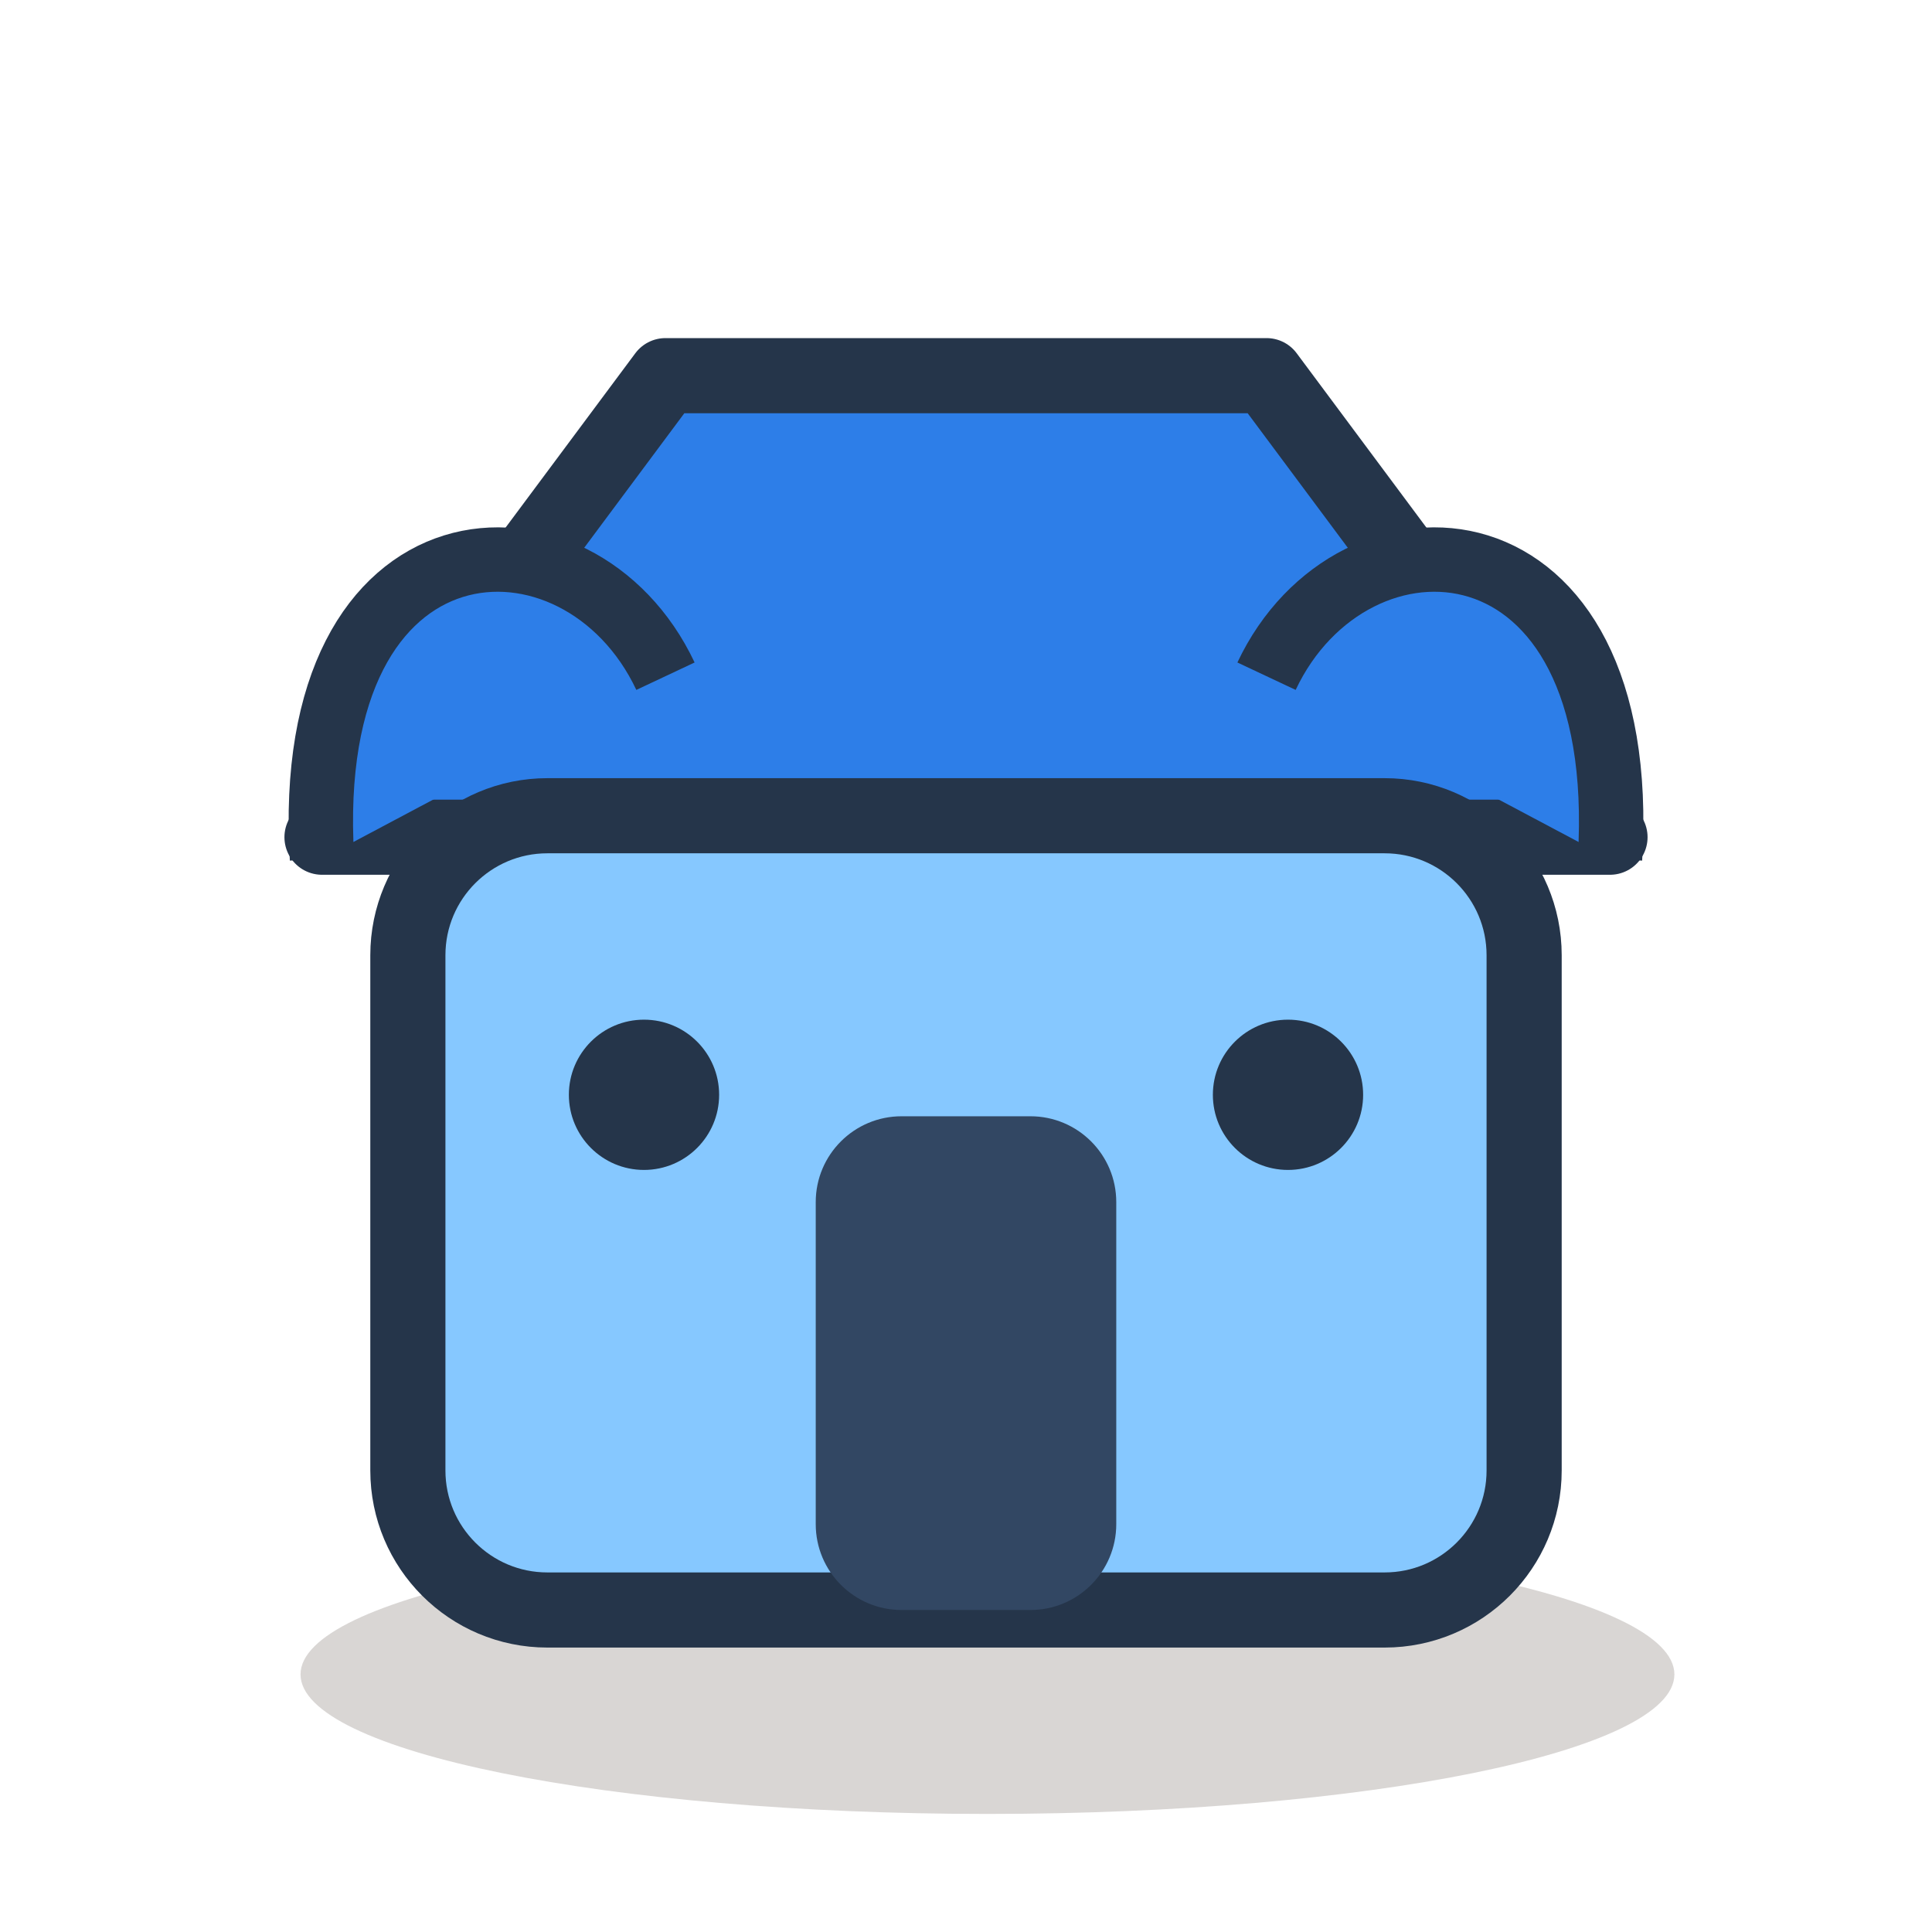
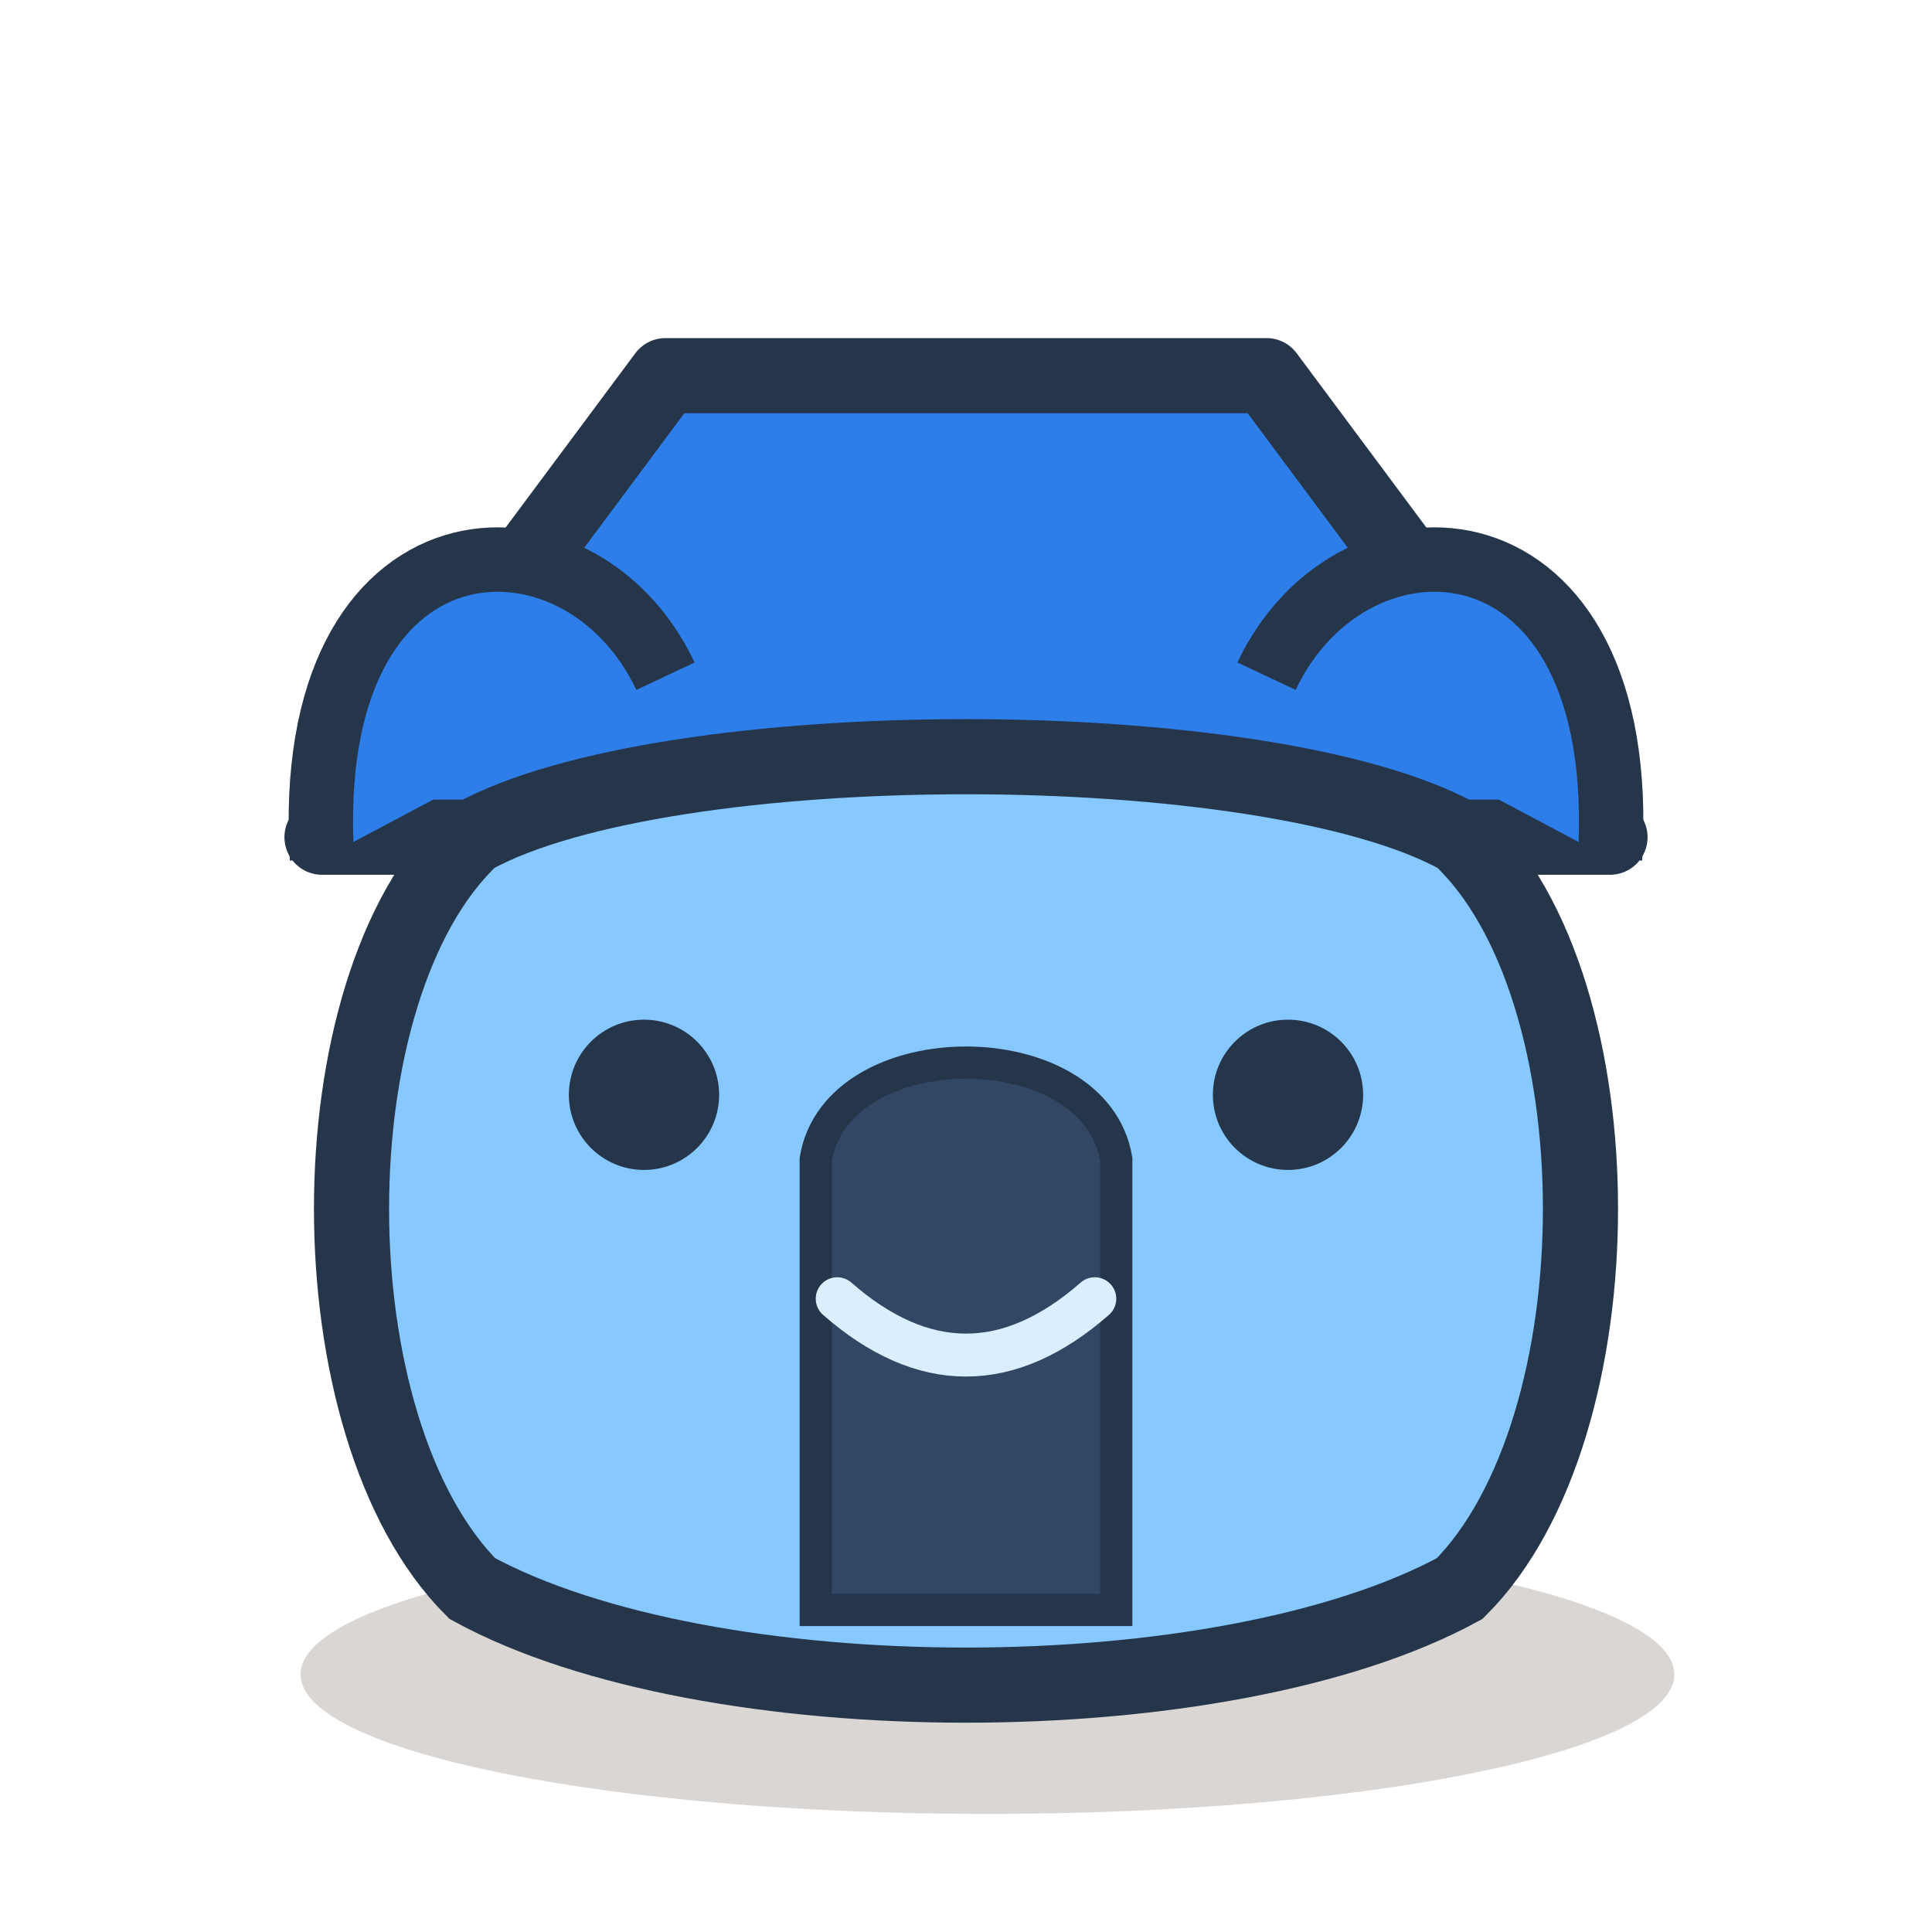
<svg xmlns="http://www.w3.org/2000/svg" width="180" height="180" viewBox="0 0 180 180">
  <ellipse cx="92" cy="156" rx="64" ry="13" fill="#2b1b12" opacity=".18" />
  <path d="M30 78 L62 35 H118 L150 78Z" fill="#2d7ee8" stroke="#25354a" stroke-width="7" stroke-linejoin="round" />
-   <rect x="38" y="76" width="104" height="74" rx="13" fill="#86c8ff" stroke="#25354a" stroke-width="7" />
+   <path d="M44 78 C62 68 118 68 136 78 C151 92 151 133 136 148 C114 160 66 160 44 148 C29 133 29 92 44 78Z" fill="#86c8ff" stroke="#25354a" stroke-width="7" />
  <path d="M62 63 C54 46 28 47 30 80" fill="#2d7ee8" stroke="#25354a" stroke-width="6" />
  <path d="M118 63 C126 46 152 47 150 80" fill="#2d7ee8" stroke="#25354a" stroke-width="6" />
-   <rect x="76" y="104" width="28" height="46" rx="8" fill="#324763" />
+   <path d="M76 108 C78 96 102 96 104 108 V150 H76Z" fill="#324763" stroke="#25354a" stroke-width="3" />
  <circle cx="60" cy="102" r="7" fill="#25354a" />
  <circle cx="120" cy="102" r="7" fill="#25354a" />
+   <path d="M78 121 C86 128 94 128 102 121" fill="none" stroke="#d9efff" stroke-width="4" stroke-linecap="round" />
</svg>
